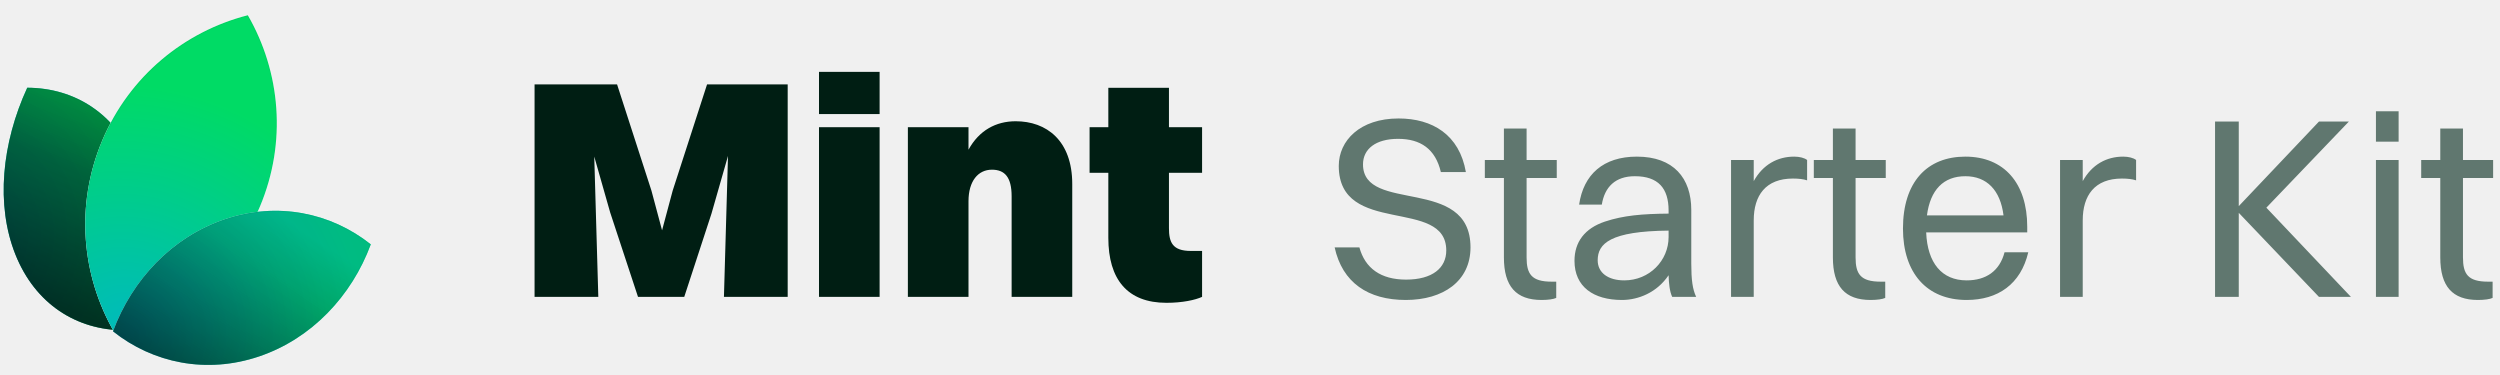
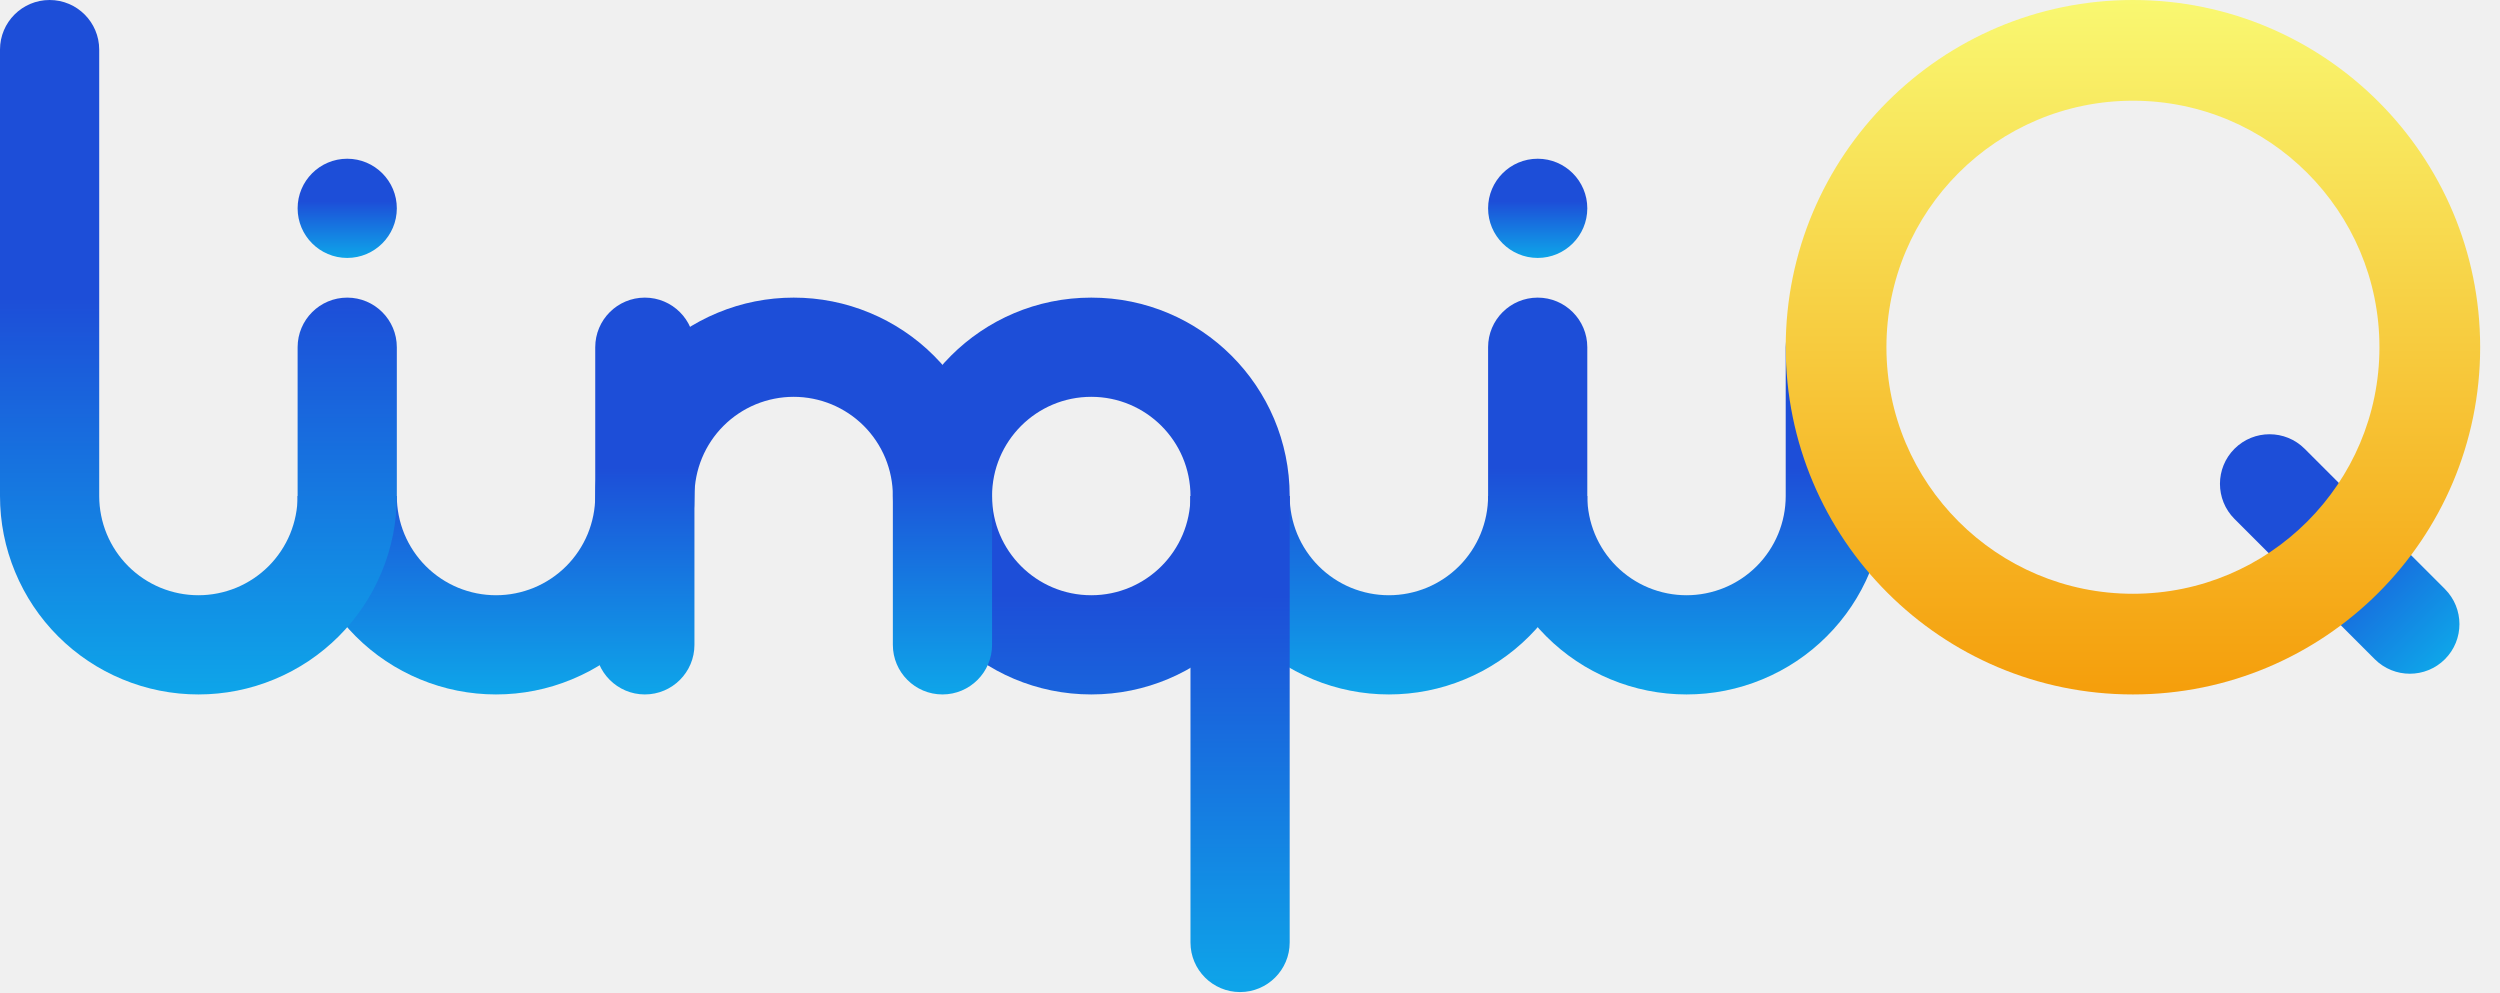
- <svg xmlns="http://www.w3.org/2000/svg" width="160" height="24" viewBox="0 0 160 24" fill="none">
-   <path d="M7.953 21.139C4.896 21.13 2.255 19.458 0.987 16.29C-0.28 13.121 0.109 9.163 1.744 5.615C4.801 5.624 7.442 7.296 8.71 10.465C9.977 13.633 9.588 17.591 7.953 21.139Z" fill="white" />
-   <path d="M7.953 21.139C4.896 21.13 2.255 19.458 0.987 16.29C-0.28 13.121 0.109 9.163 1.744 5.615C4.801 5.624 7.442 7.296 8.71 10.465C9.977 13.633 9.588 17.591 7.953 21.139Z" fill="url(#paint0_radial_115_86)" />
-   <path d="M7.953 21.139C4.896 21.13 2.255 19.458 0.987 16.29C-0.28 13.121 0.109 9.163 1.744 5.615C4.801 5.624 7.442 7.296 8.71 10.465C9.977 13.633 9.588 17.591 7.953 21.139Z" fill="black" fill-opacity="0.5" style="mix-blend-mode:hard-light" />
-   <path d="M7.953 21.139C4.896 21.13 2.255 19.458 0.987 16.29C-0.28 13.121 0.109 9.163 1.744 5.615C4.801 5.624 7.442 7.296 8.71 10.465C9.977 13.633 9.588 17.591 7.953 21.139Z" fill="url(#paint1_linear_115_86)" fill-opacity="0.5" style="mix-blend-mode:hard-light" />
-   <path d="M7.935 21.111C4.897 21.096 2.274 19.431 1.013 16.279C-0.248 13.124 0.136 9.182 1.762 5.643C4.8 5.659 7.423 7.324 8.684 10.476C9.945 13.63 9.561 17.572 7.935 21.111Z" stroke="url(#paint2_linear_115_86)" stroke-opacity="0.05" stroke-width="0.056" />
-   <path d="M7.31 21.257C11.354 20.221 14.884 17.375 16.628 13.236C18.373 9.097 17.945 4.587 15.86 0.976C11.816 2.012 8.287 4.858 6.542 8.998C4.797 13.137 5.225 17.646 7.31 21.257Z" fill="white" />
-   <path d="M7.31 21.257C11.354 20.221 14.884 17.375 16.628 13.236C18.373 9.097 17.945 4.587 15.86 0.976C11.816 2.012 8.287 4.858 6.542 8.998C4.797 13.137 5.225 17.646 7.31 21.257Z" fill="url(#paint3_radial_115_86)" />
-   <path d="M16.602 13.225C14.864 17.349 11.351 20.187 7.324 21.225C5.253 17.624 4.829 13.132 6.568 9.009C8.306 4.885 11.819 2.047 15.846 1.009C17.918 4.61 18.341 9.101 16.602 13.225Z" stroke="url(#paint4_linear_115_86)" stroke-opacity="0.05" stroke-width="0.056" />
-   <path d="M7.234 21.207C9.789 23.237 13.21 23.951 16.577 22.814C19.944 21.677 22.506 18.945 23.73 15.638C21.175 13.608 17.754 12.894 14.387 14.031C11.02 15.168 8.458 17.901 7.234 21.207Z" fill="white" />
-   <path d="M7.234 21.207C9.789 23.237 13.21 23.951 16.577 22.814C19.944 21.677 22.506 18.945 23.73 15.638C21.175 13.608 17.754 12.894 14.387 14.031C11.02 15.168 8.458 17.901 7.234 21.207Z" fill="url(#paint5_radial_115_86)" />
-   <path d="M7.234 21.207C9.789 23.237 13.21 23.951 16.577 22.814C19.944 21.677 22.506 18.945 23.73 15.638C21.175 13.608 17.754 12.894 14.387 14.031C11.02 15.168 8.458 17.901 7.234 21.207Z" fill="black" fill-opacity="0.2" style="mix-blend-mode:hard-light" />
-   <path d="M7.234 21.207C9.789 23.237 13.21 23.951 16.577 22.814C19.944 21.677 22.506 18.945 23.73 15.638C21.175 13.608 17.754 12.894 14.387 14.031C11.02 15.168 8.458 17.901 7.234 21.207Z" fill="url(#paint6_linear_115_86)" fill-opacity="0.5" style="mix-blend-mode:hard-light" />
-   <path d="M16.568 22.787C13.218 23.918 9.814 23.212 7.267 21.198C8.492 17.907 11.044 15.189 14.396 14.058C17.747 12.927 21.15 13.633 23.697 15.648C22.472 18.938 19.92 21.656 16.568 22.787Z" stroke="url(#paint7_linear_115_86)" stroke-opacity="0.05" stroke-width="0.056" />
-   <path d="M34.212 19V5.4H39.492L41.692 12.2L42.372 14.74L43.052 12.2L45.252 5.4H50.412V19H46.332L46.592 9.98L45.532 13.68L43.792 19H40.832L39.052 13.6L38.032 10.02L38.292 19H34.212ZM52.416 7.3V4.6H56.295V7.3H52.416ZM52.416 19V8.14H56.295V19H52.416ZM58.104 19V8.14H61.984V9.58C62.664 8.34 63.744 7.76 65.004 7.76C66.964 7.76 68.624 8.98 68.624 11.78V19H64.744V12.56C64.744 11.34 64.304 10.86 63.484 10.86C62.604 10.86 61.984 11.58 61.984 12.88V19H58.104ZM70.933 15.22V11.06H69.733V8.14H70.933V5.62H74.813V8.14H76.933V11.06H74.813V14.6C74.813 15.5 75.033 16.06 76.213 16.06H76.933V19C76.493 19.2 75.673 19.38 74.653 19.38C72.153 19.38 70.933 17.88 70.933 15.22Z" fill="#001E13" />
-   <path d="M87.232 10.519C87.232 13.687 94.112 11.229 94.112 15.832C94.112 17.994 92.364 19.198 89.971 19.198C87.562 19.198 85.912 18.093 85.417 15.832H87.001C87.364 17.169 88.371 17.895 89.987 17.895C91.671 17.895 92.561 17.152 92.561 16.03C92.561 12.598 85.681 15.155 85.681 10.618C85.681 9.001 87.034 7.582 89.509 7.582C91.671 7.582 93.403 8.621 93.816 11.014H92.215C91.868 9.529 90.912 8.886 89.476 8.886C88.057 8.886 87.232 9.529 87.232 10.519ZM96.25 16.476V11.393H95.029V10.239H96.25V8.226H97.702V10.239H99.632V11.393H97.702V16.476C97.702 17.532 98.015 18.026 99.302 18.026H99.599V19.066C99.434 19.148 99.071 19.198 98.659 19.198C97.025 19.198 96.25 18.323 96.25 16.476ZM102.516 13.093H101.064C101.345 11.162 102.615 10.024 104.76 10.024C107.103 10.024 108.242 11.393 108.242 13.44V16.888C108.242 17.895 108.324 18.521 108.555 19H107.021C106.856 18.654 106.806 18.142 106.79 17.614C106.047 18.72 104.859 19.198 103.803 19.198C101.988 19.198 100.767 18.357 100.767 16.69C100.767 15.486 101.427 14.611 102.714 14.182C103.902 13.786 105.107 13.687 106.79 13.671V13.473C106.79 12.053 106.13 11.278 104.628 11.278C103.374 11.278 102.698 11.971 102.516 13.093ZM102.252 16.657C102.252 17.465 102.929 17.944 103.952 17.944C105.569 17.944 106.79 16.674 106.79 15.172V14.759C103.061 14.793 102.252 15.585 102.252 16.657ZM110.787 19V10.239H112.239V11.591C112.833 10.519 113.774 10.024 114.83 10.024C115.176 10.024 115.49 10.107 115.655 10.239V11.542C115.407 11.46 115.094 11.427 114.747 11.427C112.998 11.427 112.239 12.515 112.239 14.1V19H110.787ZM117.305 16.476V11.393H116.084V10.239H117.305V8.226H118.757V10.239H120.688V11.393H118.757V16.476C118.757 17.532 119.071 18.026 120.358 18.026H120.655V19.066C120.49 19.148 120.127 19.198 119.714 19.198C118.081 19.198 117.305 18.323 117.305 16.476ZM129.809 16.145C129.33 18.192 127.862 19.198 125.865 19.198C123.324 19.198 121.79 17.482 121.79 14.627C121.79 11.658 123.324 10.024 125.783 10.024C128.258 10.024 129.743 11.723 129.743 14.512V14.875H123.275C123.357 16.838 124.281 17.944 125.865 17.944C127.103 17.944 127.977 17.35 128.291 16.145H129.809ZM125.783 11.278C124.38 11.278 123.539 12.152 123.324 13.786H128.225C128.027 12.169 127.152 11.278 125.783 11.278ZM131.843 19V10.239H133.295V11.591C133.889 10.519 134.829 10.024 135.885 10.024C136.232 10.024 136.545 10.107 136.71 10.239V11.542C136.463 11.46 136.149 11.427 135.803 11.427C134.054 11.427 133.295 12.515 133.295 14.1V19H131.843ZM141.763 19V7.78H143.281V13.192L148.413 7.78H150.327L145.047 13.291L150.459 19H148.413L143.281 13.621V19H141.763ZM152.06 9.067V7.12H153.512V9.067H152.06ZM152.06 19V10.239H153.512V19H152.06ZM156.178 16.476V11.393H154.957V10.239H156.178V8.226H157.63V10.239H159.56V11.393H157.63V16.476C157.63 17.532 157.943 18.026 159.23 18.026H159.527V19.066C159.362 19.148 158.999 19.198 158.587 19.198C156.953 19.198 156.178 18.323 156.178 16.476Z" fill="#002719" fill-opacity="0.6" />
+ <svg xmlns="http://www.w3.org/2000/svg" width="63" height="25" viewBox="0 0 63 25" fill="none">
+   <g clip-path="url(#clip0_180_71)">
+     <path d="M37.5 8.75C37.5 8.06 38.06 7.5 38.75 7.5C39.44 7.5 40 8.06 40 8.75V12.5H37.5V8.75Z" fill="url(#paint0_linear_180_71)" />
+     <path d="M30 12.5C30 13.157 30.129 13.807 30.381 14.413C30.632 15.02 31 15.571 31.465 16.035C31.929 16.5 32.48 16.868 33.087 17.119C33.693 17.371 34.343 17.5 35 17.5C35.657 17.5 36.307 17.371 36.913 17.119C37.52 16.868 38.071 16.5 38.535 16.035C39 15.571 39.368 15.02 39.619 14.413C39.871 13.807 40 13.157 40 12.5H37.5C37.5 12.828 37.435 13.153 37.31 13.457C37.184 13.76 37 14.036 36.768 14.268C36.536 14.5 36.26 14.684 35.957 14.81C35.653 14.935 35.328 15 35 15C34.672 15 34.347 14.935 34.043 14.81C33.74 14.684 33.464 14.5 33.232 14.268C33 14.036 32.816 13.76 32.69 13.457C32.565 13.153 32.5 12.828 32.5 12.5H30Z" fill="url(#paint1_linear_180_71)" />
+     <path d="M37.5 12.5C37.5 13.157 37.629 13.807 37.881 14.413C38.132 15.02 38.5 15.571 38.965 16.035C39.429 16.5 39.98 16.868 40.587 17.119C41.193 17.371 41.843 17.5 42.5 17.5C43.157 17.5 43.807 17.371 44.413 17.119C45.02 16.868 45.571 16.5 46.035 16.035C46.5 15.571 46.868 15.02 47.119 14.413C47.371 13.807 47.5 13.157 47.5 12.5H45C45 12.828 44.935 13.153 44.81 13.457C44.684 13.76 44.5 14.036 44.268 14.268C44.036 14.5 43.76 14.684 43.457 14.81C43.153 14.935 42.828 15 42.5 15C42.172 15 41.847 14.935 41.543 14.81C41.24 14.684 40.964 14.5 40.732 14.268C40.5 14.036 40.316 13.76 40.19 13.457C40.065 13.153 40 12.828 40 12.5H37.5Z" fill="url(#paint2_linear_180_71)" />
+     <path d="M45 8.75C45 8.06 45.56 7.5 46.25 7.5C46.94 7.5 47.5 8.06 47.5 8.75V12.5H45V8.75Z" fill="url(#paint3_linear_180_71)" />
+     <path d="M32.5 23.75C32.5 24.44 31.94 25 31.25 25C30.56 25 30 24.44 30 23.75V12.5H32.5V23.75Z" fill="url(#paint4_linear_180_71)" />
+     <path d="M32.5 12.5C32.5 15.261 30.261 17.5 27.5 17.5C24.739 17.5 22.5 15.261 22.5 12.5C22.5 9.739 24.739 7.5 27.5 7.5C30.261 7.5 32.5 9.739 32.5 12.5ZM25 12.5C25 13.881 26.119 15 27.5 15C28.881 15 30 13.881 30 12.5C30 11.119 28.881 10 27.5 10C26.119 10 25 11.119 25 12.5Z" fill="url(#paint5_linear_180_71)" />
+     <path d="M22.5 12.5H25V16.25C25 16.94 24.44 17.5 23.75 17.5C23.06 17.5 22.5 16.94 22.5 16.25V12.5Z" fill="url(#paint6_linear_180_71)" />
+     <path d="M25 12.5C25 11.843 24.871 11.193 24.619 10.587C24.368 9.98 24 9.429 23.535 8.964C23.071 8.5 22.52 8.132 21.913 7.881C21.307 7.629 20.657 7.5 20 7.5C19.343 7.5 18.693 7.629 18.087 7.881C17.48 8.132 16.929 8.5 16.465 8.964C16 9.429 15.632 9.98 15.381 10.587C15.129 11.193 15 11.843 15 12.5H17.5C17.5 12.172 17.565 11.847 17.69 11.543C17.816 11.24 18 10.964 18.232 10.732C18.464 10.5 18.74 10.316 19.043 10.19C19.347 10.065 19.672 10 20 10C20.328 10 20.653 10.065 20.957 10.19C21.26 10.316 21.536 10.5 21.768 10.732C22 10.964 22.184 11.24 22.31 11.543C22.435 11.847 22.5 12.172 22.5 12.5H25Z" fill="url(#paint7_linear_180_71)" />
+     <path d="M17.5 16.25C17.5 16.94 16.94 17.5 16.25 17.5C15.56 17.5 15 16.94 15 16.25V8.75C15 8.06 15.56 7.5 16.25 7.5C16.94 7.5 17.5 8.06 17.5 8.75V16.25Z" fill="url(#paint8_linear_180_71)" />
+     <path d="M7.5 12.5C7.5 13.157 7.629 13.807 7.881 14.413C8.132 15.02 8.5 15.571 8.964 16.035C9.429 16.5 9.98 16.868 10.587 17.119C11.193 17.371 11.843 17.5 12.5 17.5C13.157 17.5 13.807 17.371 14.413 17.119C15.02 16.868 15.571 16.5 16.035 16.035C16.5 15.571 16.868 15.02 17.119 14.413C17.371 13.807 17.5 13.157 17.5 12.5H15C15 12.828 14.935 13.153 14.81 13.457C14.684 13.76 14.5 14.036 14.268 14.268C14.036 14.5 13.76 14.684 13.457 14.81C13.153 14.935 12.828 15 12.5 15C12.172 15 11.847 14.935 11.543 14.81C11.24 14.684 10.964 14.5 10.732 14.268C10.5 14.036 10.316 13.76 10.19 13.457C10.065 13.153 10 12.828 10 12.5H7.5Z" fill="url(#paint9_linear_180_71)" />
+     <path d="M7.5 8.75C7.5 8.06 8.06 7.5 8.75 7.5C9.44 7.5 10 8.06 10 8.75V12.5H7.5V8.75Z" fill="url(#paint10_linear_180_71)" />
+     <path d="M0 1.25C0 0.56 0.56 0 1.25 0C1.94 0 2.5 0.56 2.5 1.25V12.5H0V1.25Z" fill="url(#paint11_linear_180_71)" />
+     <path d="M0 12.5C0 13.157 0.129 13.807 0.381 14.413C0.632 15.02 1 15.571 1.464 16.035C1.929 16.5 2.48 16.868 3.087 17.119C3.693 17.371 4.343 17.5 5 17.5C5.657 17.5 6.307 17.371 6.913 17.119C7.52 16.868 8.071 16.5 8.536 16.035C9 15.571 9.368 15.02 9.619 14.413C9.871 13.807 10 13.157 10 12.5H7.5C7.5 12.828 7.435 13.153 7.31 13.457C7.184 13.76 7 14.036 6.768 14.268C6.536 14.5 6.26 14.684 5.957 14.81C5.653 14.935 5.328 15 5 15C4.672 15 4.347 14.935 4.043 14.81C3.74 14.684 3.464 14.5 3.232 14.268C3 14.036 2.816 13.76 2.69 13.457C2.565 13.153 2.5 12.828 2.5 12.5H0Z" fill="url(#paint12_linear_180_71)" />
+     <path d="M8.75 6.5C9.44 6.5 10 5.94 10 5.25C10 4.56 9.44 4 8.75 4C8.06 4 7.5 4.56 7.5 5.25C7.5 5.94 8.06 6.5 8.75 6.5Z" fill="url(#paint13_linear_180_71)" />
+     <path d="M56.309 13.077C55.821 12.588 55.821 11.797 56.309 11.309C56.797 10.821 57.589 10.821 58.077 11.309L61.612 14.844C62.1 15.333 62.1 16.124 61.612 16.612C61.124 17.1 60.333 17.1 59.844 16.612L56.309 13.077Z" fill="url(#paint14_linear_180_71)" />
+     <path d="M45 8.75C45 3.918 48.917 0 53.75 0C58.583 0 62.5 3.918 62.5 8.75C62.5 13.582 58.583 17.5 53.75 17.5C48.917 17.5 45 13.582 45 8.75ZM59.962 8.75C59.962 5.319 57.181 2.538 53.75 2.538C50.319 2.538 47.538 5.319 47.538 8.75C47.538 12.181 50.319 14.963 53.75 14.963C57.181 14.963 59.962 12.181 59.962 8.75Z" fill="url(#paint15_linear_180_71)" />
+     <path d="M38.75 6.5C39.44 6.5 40 5.94 40 5.25C40 4.56 39.44 4 38.75 4C38.06 4 37.5 4.56 37.5 5.25C37.5 5.94 38.06 6.5 38.75 6.5Z" fill="url(#paint16_linear_180_71)" />
+   </g>
  <defs>
-     <radialGradient id="paint0_radial_115_86" cx="0" cy="0" r="1" gradientUnits="userSpaceOnUse" gradientTransform="translate(-3.00503 15.023) rotate(-10.029) scale(17.9572 17.784)">
-       <stop stop-color="#00B0BB" />
-       <stop offset="1" stop-color="#00DB65" />
-     </radialGradient>
-     <linearGradient id="paint1_linear_115_86" x1="7.39" y1="4.813" x2="1.63" y2="18.689" gradientUnits="userSpaceOnUse">
-       <stop stop-color="#18E299" />
-       <stop offset="1" />
+     <linearGradient id="paint0_linear_180_71" x1="38.75" y1="17.5" x2="38.75" y2="11.786" gradientUnits="userSpaceOnUse">
+       <stop stop-color="#0EA5E9" />
+       <stop offset="1" stop-color="#1D4ED8" />
    </linearGradient>
-     <linearGradient id="paint2_linear_115_86" x1="7.948" y1="8.016" x2="1.761" y2="18.746" gradientUnits="userSpaceOnUse">
-       <stop />
-       <stop offset="1" stop-opacity="0" />
+     <linearGradient id="paint1_linear_180_71" x1="38.75" y1="17.5" x2="38.75" y2="11.786" gradientUnits="userSpaceOnUse">
+       <stop stop-color="#0EA5E9" />
+       <stop offset="1" stop-color="#1D4ED8" />
    </linearGradient>
-     <radialGradient id="paint3_radial_115_86" cx="0" cy="0" r="1" gradientUnits="userSpaceOnUse" gradientTransform="translate(8.11404 20.8822) rotate(-75.7542) scale(21.6246 23.7772)">
-       <stop stop-color="#00BBBB" />
-       <stop offset="0.713" stop-color="#00DB65" />
-     </radialGradient>
-     <linearGradient id="paint4_linear_115_86" x1="7.602" y1="5.871" x2="15.556" y2="16.372" gradientUnits="userSpaceOnUse">
-       <stop />
-       <stop offset="1" stop-opacity="0" />
+     <linearGradient id="paint2_linear_180_71" x1="38.75" y1="17.5" x2="38.75" y2="11.786" gradientUnits="userSpaceOnUse">
+       <stop stop-color="#0EA5E9" />
+       <stop offset="1" stop-color="#1D4ED8" />
    </linearGradient>
-     <radialGradient id="paint5_radial_115_86" cx="0" cy="0" r="1" gradientUnits="userSpaceOnUse" gradientTransform="translate(7.84537 21.5181) rotate(-20.3525) scale(18.5603 17.32)">
-       <stop stop-color="#00B0BB" />
-       <stop offset="1" stop-color="#00DB65" />
-     </radialGradient>
-     <linearGradient id="paint6_linear_115_86" x1="16.808" y1="13.007" x2="10.041" y2="22.994" gradientUnits="userSpaceOnUse">
-       <stop stop-color="#00B1BC" />
-       <stop offset="1" />
+     <linearGradient id="paint3_linear_180_71" x1="38.75" y1="17.5" x2="38.75" y2="11.786" gradientUnits="userSpaceOnUse">
+       <stop stop-color="#0EA5E9" />
+       <stop offset="1" stop-color="#1D4ED8" />
    </linearGradient>
-     <linearGradient id="paint7_linear_115_86" x1="16.808" y1="13.007" x2="14.169" y2="23.841" gradientUnits="userSpaceOnUse">
-       <stop />
-       <stop offset="1" stop-opacity="0" />
+     <linearGradient id="paint4_linear_180_71" x1="27.5" y1="25" x2="27.5" y2="15" gradientUnits="userSpaceOnUse">
+       <stop stop-color="#0EA5E9" />
+       <stop offset="1" stop-color="#1D4ED8" />
    </linearGradient>
+     <linearGradient id="paint5_linear_180_71" x1="27.5" y1="25" x2="27.5" y2="15" gradientUnits="userSpaceOnUse">
+       <stop stop-color="#0EA5E9" />
+       <stop offset="1" stop-color="#1D4ED8" />
+     </linearGradient>
+     <linearGradient id="paint6_linear_180_71" x1="20" y1="17.5" x2="20" y2="11.786" gradientUnits="userSpaceOnUse">
+       <stop stop-color="#0EA5E9" />
+       <stop offset="1" stop-color="#1D4ED8" />
+     </linearGradient>
+     <linearGradient id="paint7_linear_180_71" x1="20" y1="17.5" x2="20" y2="11.786" gradientUnits="userSpaceOnUse">
+       <stop stop-color="#0EA5E9" />
+       <stop offset="1" stop-color="#1D4ED8" />
+     </linearGradient>
+     <linearGradient id="paint8_linear_180_71" x1="12.5" y1="17.5" x2="12.5" y2="11.786" gradientUnits="userSpaceOnUse">
+       <stop stop-color="#0EA5E9" />
+       <stop offset="1" stop-color="#1D4ED8" />
+     </linearGradient>
+     <linearGradient id="paint9_linear_180_71" x1="12.5" y1="17.5" x2="12.5" y2="11.786" gradientUnits="userSpaceOnUse">
+       <stop stop-color="#0EA5E9" />
+       <stop offset="1" stop-color="#1D4ED8" />
+     </linearGradient>
+     <linearGradient id="paint10_linear_180_71" x1="5" y1="17.5" x2="5" y2="7.5" gradientUnits="userSpaceOnUse">
+       <stop stop-color="#0EA5E9" />
+       <stop offset="1" stop-color="#1D4ED8" />
+     </linearGradient>
+     <linearGradient id="paint11_linear_180_71" x1="5" y1="17.5" x2="5" y2="7.5" gradientUnits="userSpaceOnUse">
+       <stop stop-color="#0EA5E9" />
+       <stop offset="1" stop-color="#1D4ED8" />
+     </linearGradient>
+     <linearGradient id="paint12_linear_180_71" x1="5" y1="17.5" x2="5" y2="7.5" gradientUnits="userSpaceOnUse">
+       <stop stop-color="#0EA5E9" />
+       <stop offset="1" stop-color="#1D4ED8" />
+     </linearGradient>
+     <linearGradient id="paint13_linear_180_71" x1="8.75" y1="6.5" x2="8.75" y2="5.071" gradientUnits="userSpaceOnUse">
+       <stop stop-color="#0EA5E9" />
+       <stop offset="1" stop-color="#1D4ED8" />
+     </linearGradient>
+     <linearGradient id="paint14_linear_180_71" x1="61.612" y1="16.612" x2="58.582" y2="13.582" gradientUnits="userSpaceOnUse">
+       <stop stop-color="#0EA5E9" />
+       <stop offset="1" stop-color="#1D4ED8" />
+     </linearGradient>
+     <linearGradient id="paint15_linear_180_71" x1="53.75" y1="17.5" x2="53.75" y2="0" gradientUnits="userSpaceOnUse">
+       <stop stop-color="#F59E0B" />
+       <stop offset="1" stop-color="#F9F871" />
+     </linearGradient>
+     <linearGradient id="paint16_linear_180_71" x1="38.75" y1="6.5" x2="38.75" y2="5.071" gradientUnits="userSpaceOnUse">
+       <stop stop-color="#0EA5E9" />
+       <stop offset="1" stop-color="#1D4ED8" />
+     </linearGradient>
+     <clipPath id="clip0_180_71">
+       <rect width="62.5" height="25" fill="white" />
+     </clipPath>
  </defs>
</svg>
